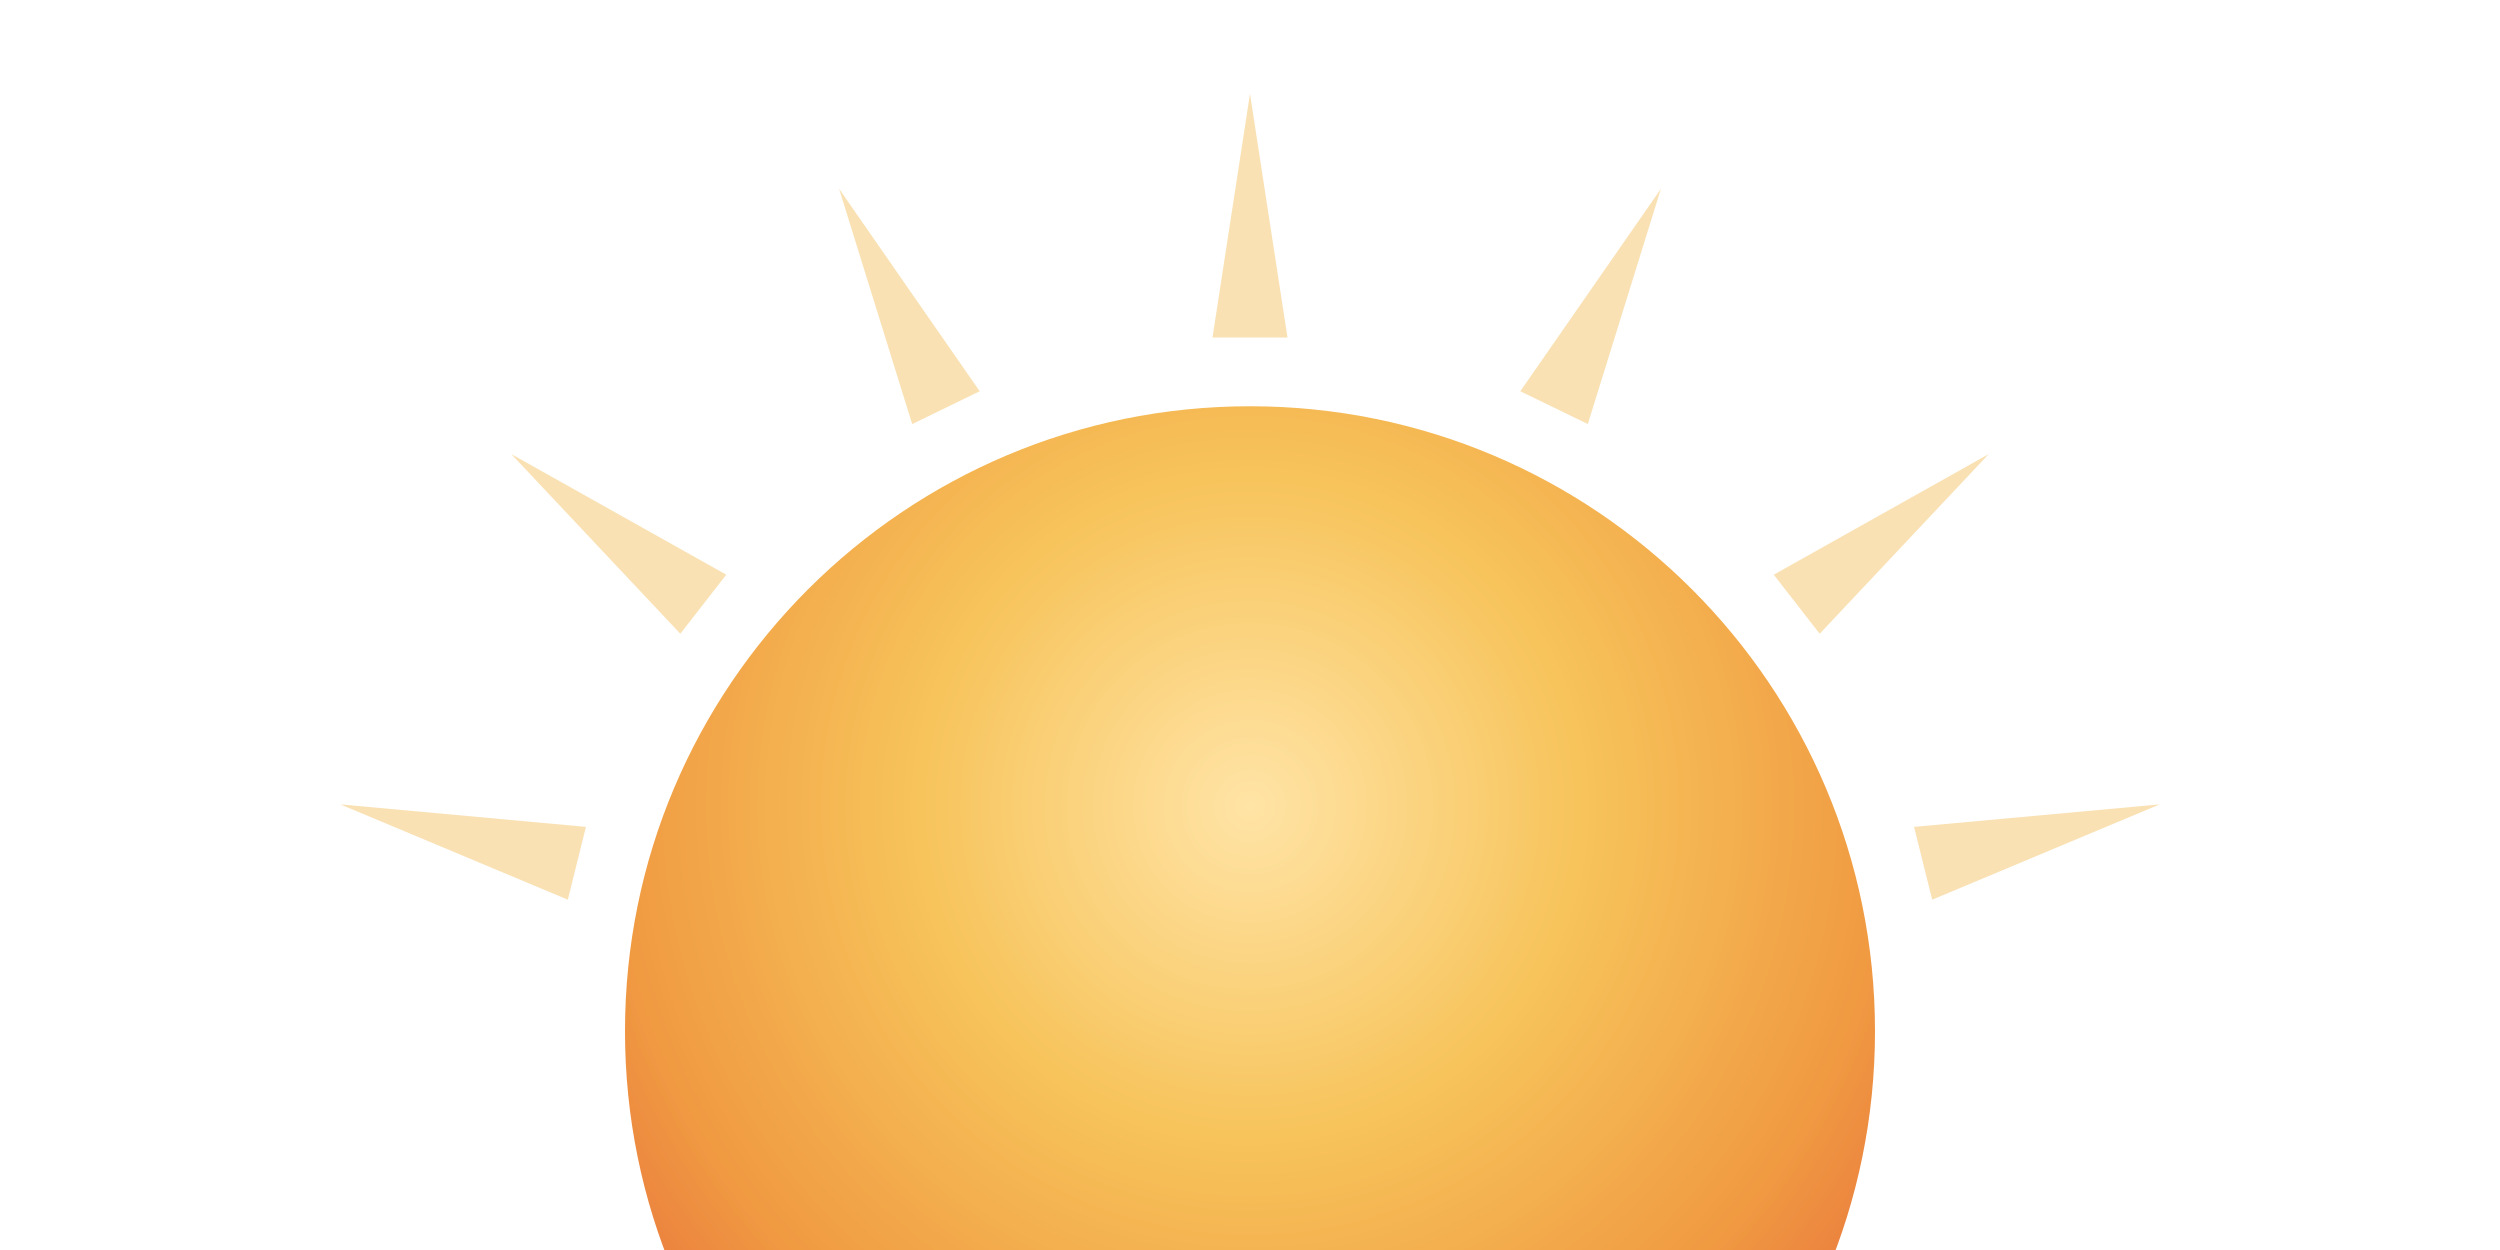
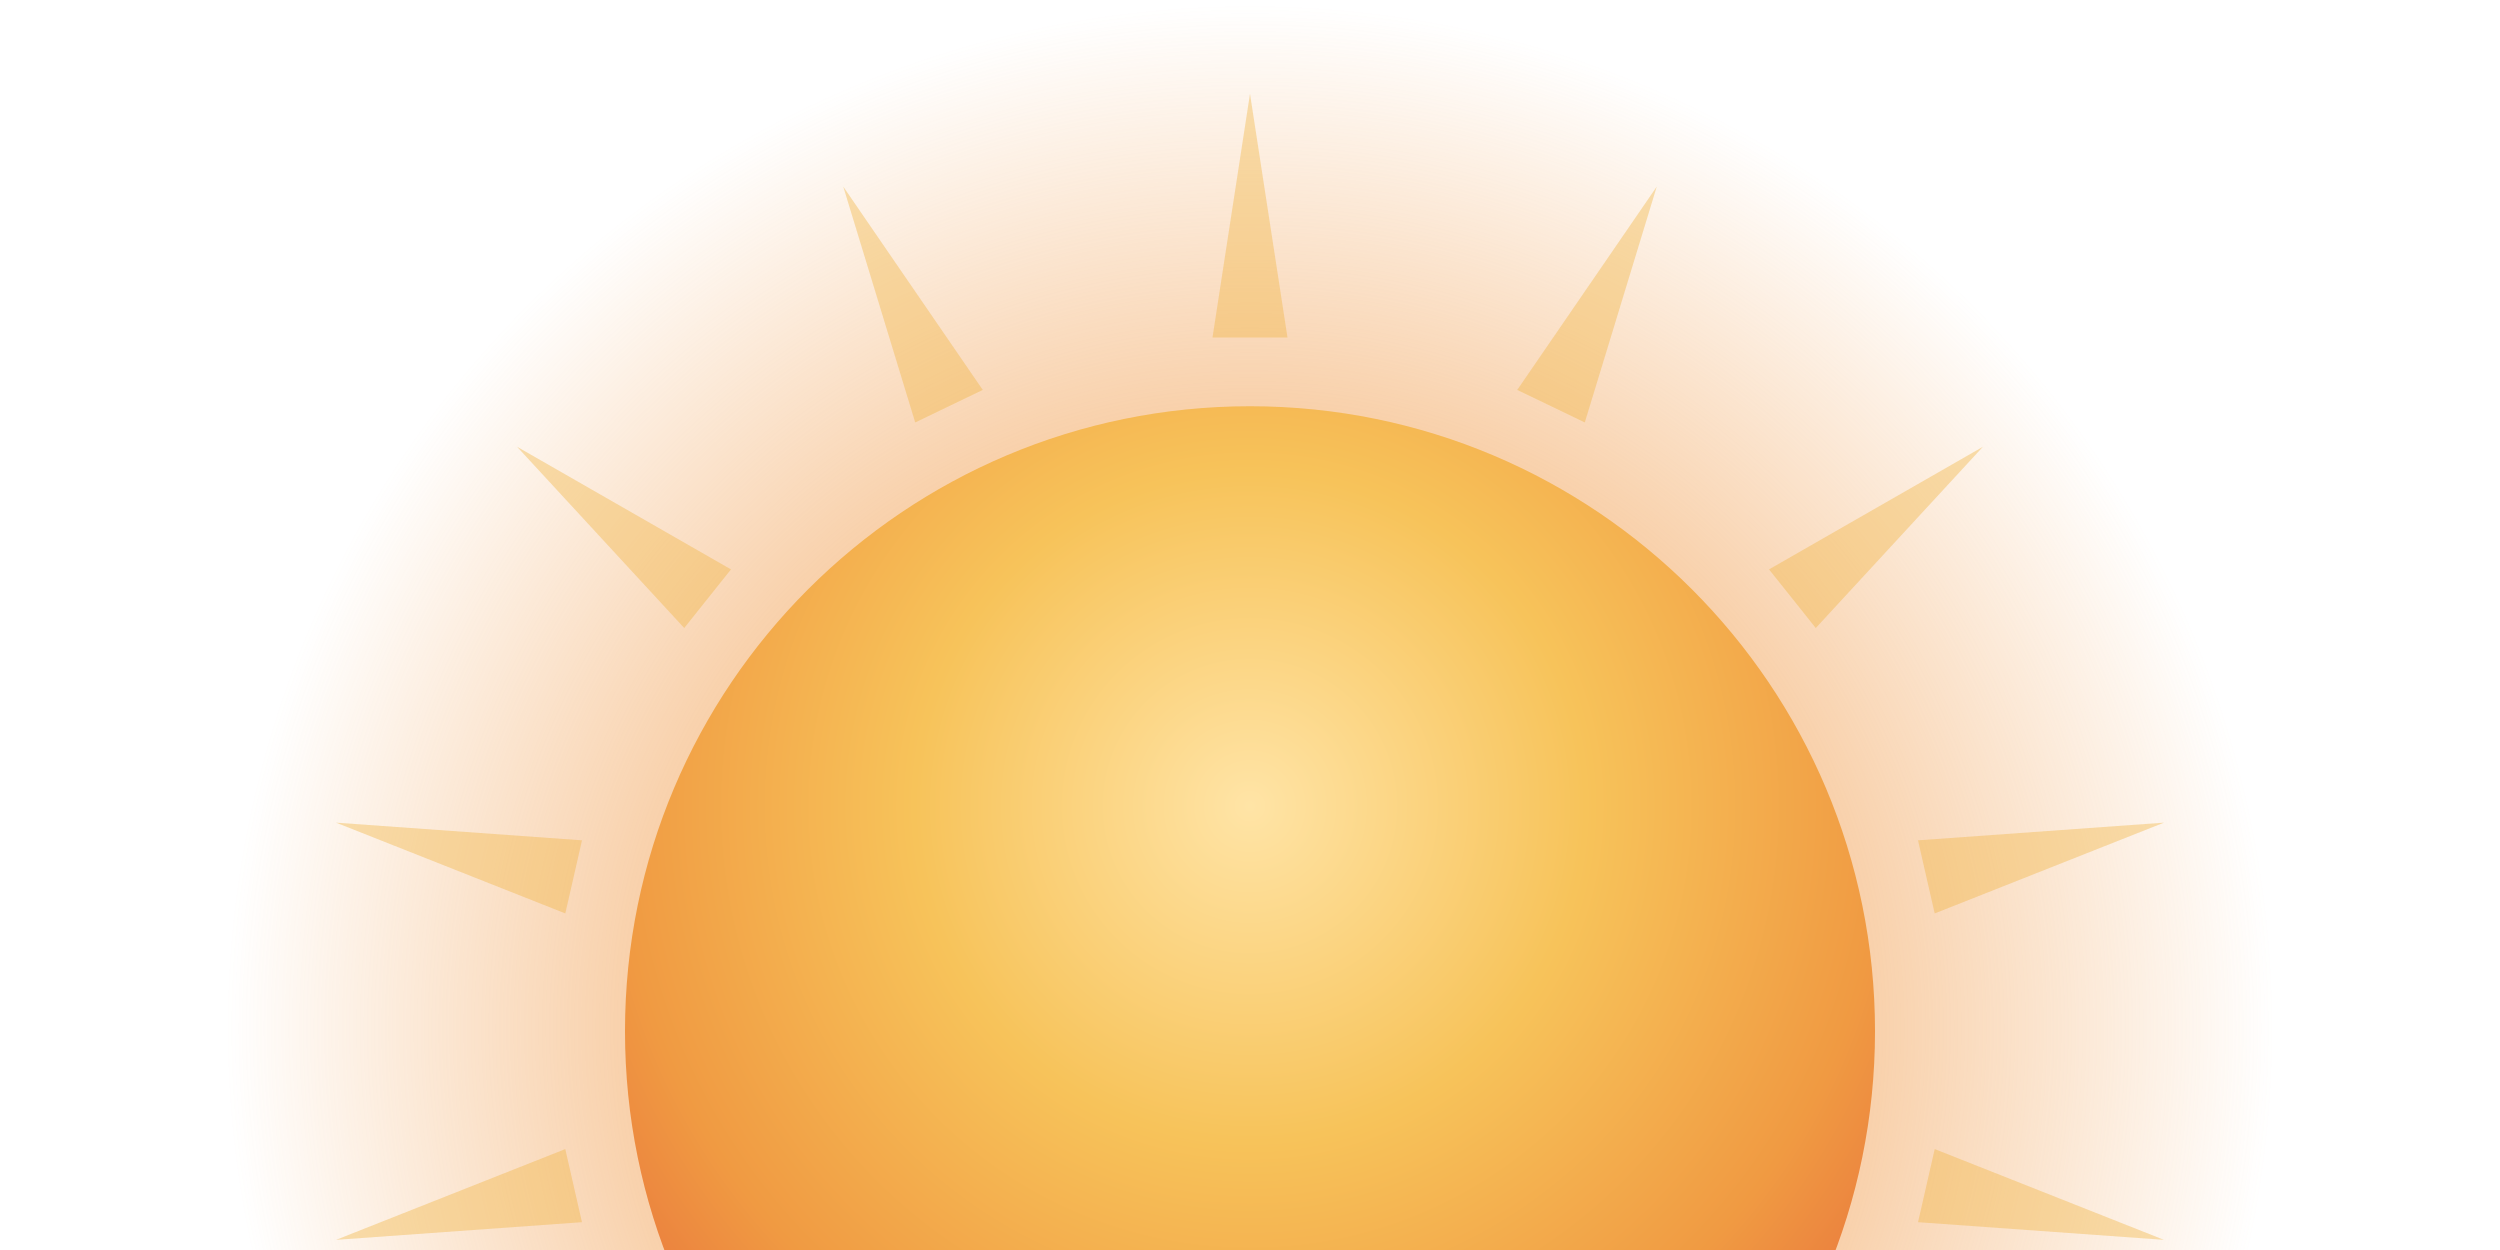
- <svg xmlns="http://www.w3.org/2000/svg" viewBox="-400 -330 800 400">
+ <svg xmlns="http://www.w3.org/2000/svg" class="dusk-hero__sun" viewBox="-400 -330 800 400" aria-hidden="true">
  <defs>
    <radialGradient id="dusk-sun" cx="0.5" cy="0.32" r="0.7">
      <stop offset="0" stop-color="#ffe4a6" />
      <stop offset="0.38" stop-color="#f7c35a" />
      <stop offset="0.72" stop-color="#f09a42" />
      <stop offset="1" stop-color="#e5643a" />
    </radialGradient>
+     <radialGradient id="dusk-glow">
+       <stop offset="0.6" stop-color="#f09640" stop-opacity="0.45" />
+       <stop offset="1" stop-color="#f09640" stop-opacity="0" />
+     </radialGradient>
  </defs>
-   <g fill="#f0b441" fill-opacity="0.4">
+   <circle r="330" fill="url(#dusk-glow)" />
+   <g class="dusk-hero__rays" fill="#f0b441" fill-opacity="0.4">
    <polygon points="12,-222 0,-300 -12,-222" />
-     <polygon points="108.1,-194.3 131.5,-269.6 86.5,-204.8" />
-     <polygon points="182.3,-127.2 236.4,-184.7 167.6,-146.1" />
-     <polygon points="218.3,-42.1 291.1,-72.6 212.5,-65.4" />
-     <polygon points="-86.5,-204.8 -131.5,-269.6 -108.1,-194.3" />
-     <polygon points="-167.6,-146.1 -236.4,-184.7 -182.3,-127.2" />
-     <polygon points="-212.5,-65.4 -291.1,-72.6 -218.3,-42.1" />
+     <polygon points="12,-222 0,-300 -12,-222" transform="rotate(25.7143)" />
+     <polygon points="12,-222 0,-300 -12,-222" transform="rotate(51.4286)" />
+     <polygon points="12,-222 0,-300 -12,-222" transform="rotate(77.1429)" />
+     <polygon points="12,-222 0,-300 -12,-222" transform="rotate(102.857)" />
+     <polygon points="12,-222 0,-300 -12,-222" transform="rotate(128.571)" />
+     <polygon points="12,-222 0,-300 -12,-222" transform="rotate(154.286)" />
+     <polygon points="12,-222 0,-300 -12,-222" transform="rotate(180)" />
+     <polygon points="12,-222 0,-300 -12,-222" transform="rotate(205.714)" />
+     <polygon points="12,-222 0,-300 -12,-222" transform="rotate(231.429)" />
+     <polygon points="12,-222 0,-300 -12,-222" transform="rotate(257.143)" />
+     <polygon points="12,-222 0,-300 -12,-222" transform="rotate(282.857)" />
+     <polygon points="12,-222 0,-300 -12,-222" transform="rotate(308.571)" />
+     <polygon points="12,-222 0,-300 -12,-222" transform="rotate(334.286)" />
  </g>
  <circle r="200" fill="url(#dusk-sun)" />
</svg>
